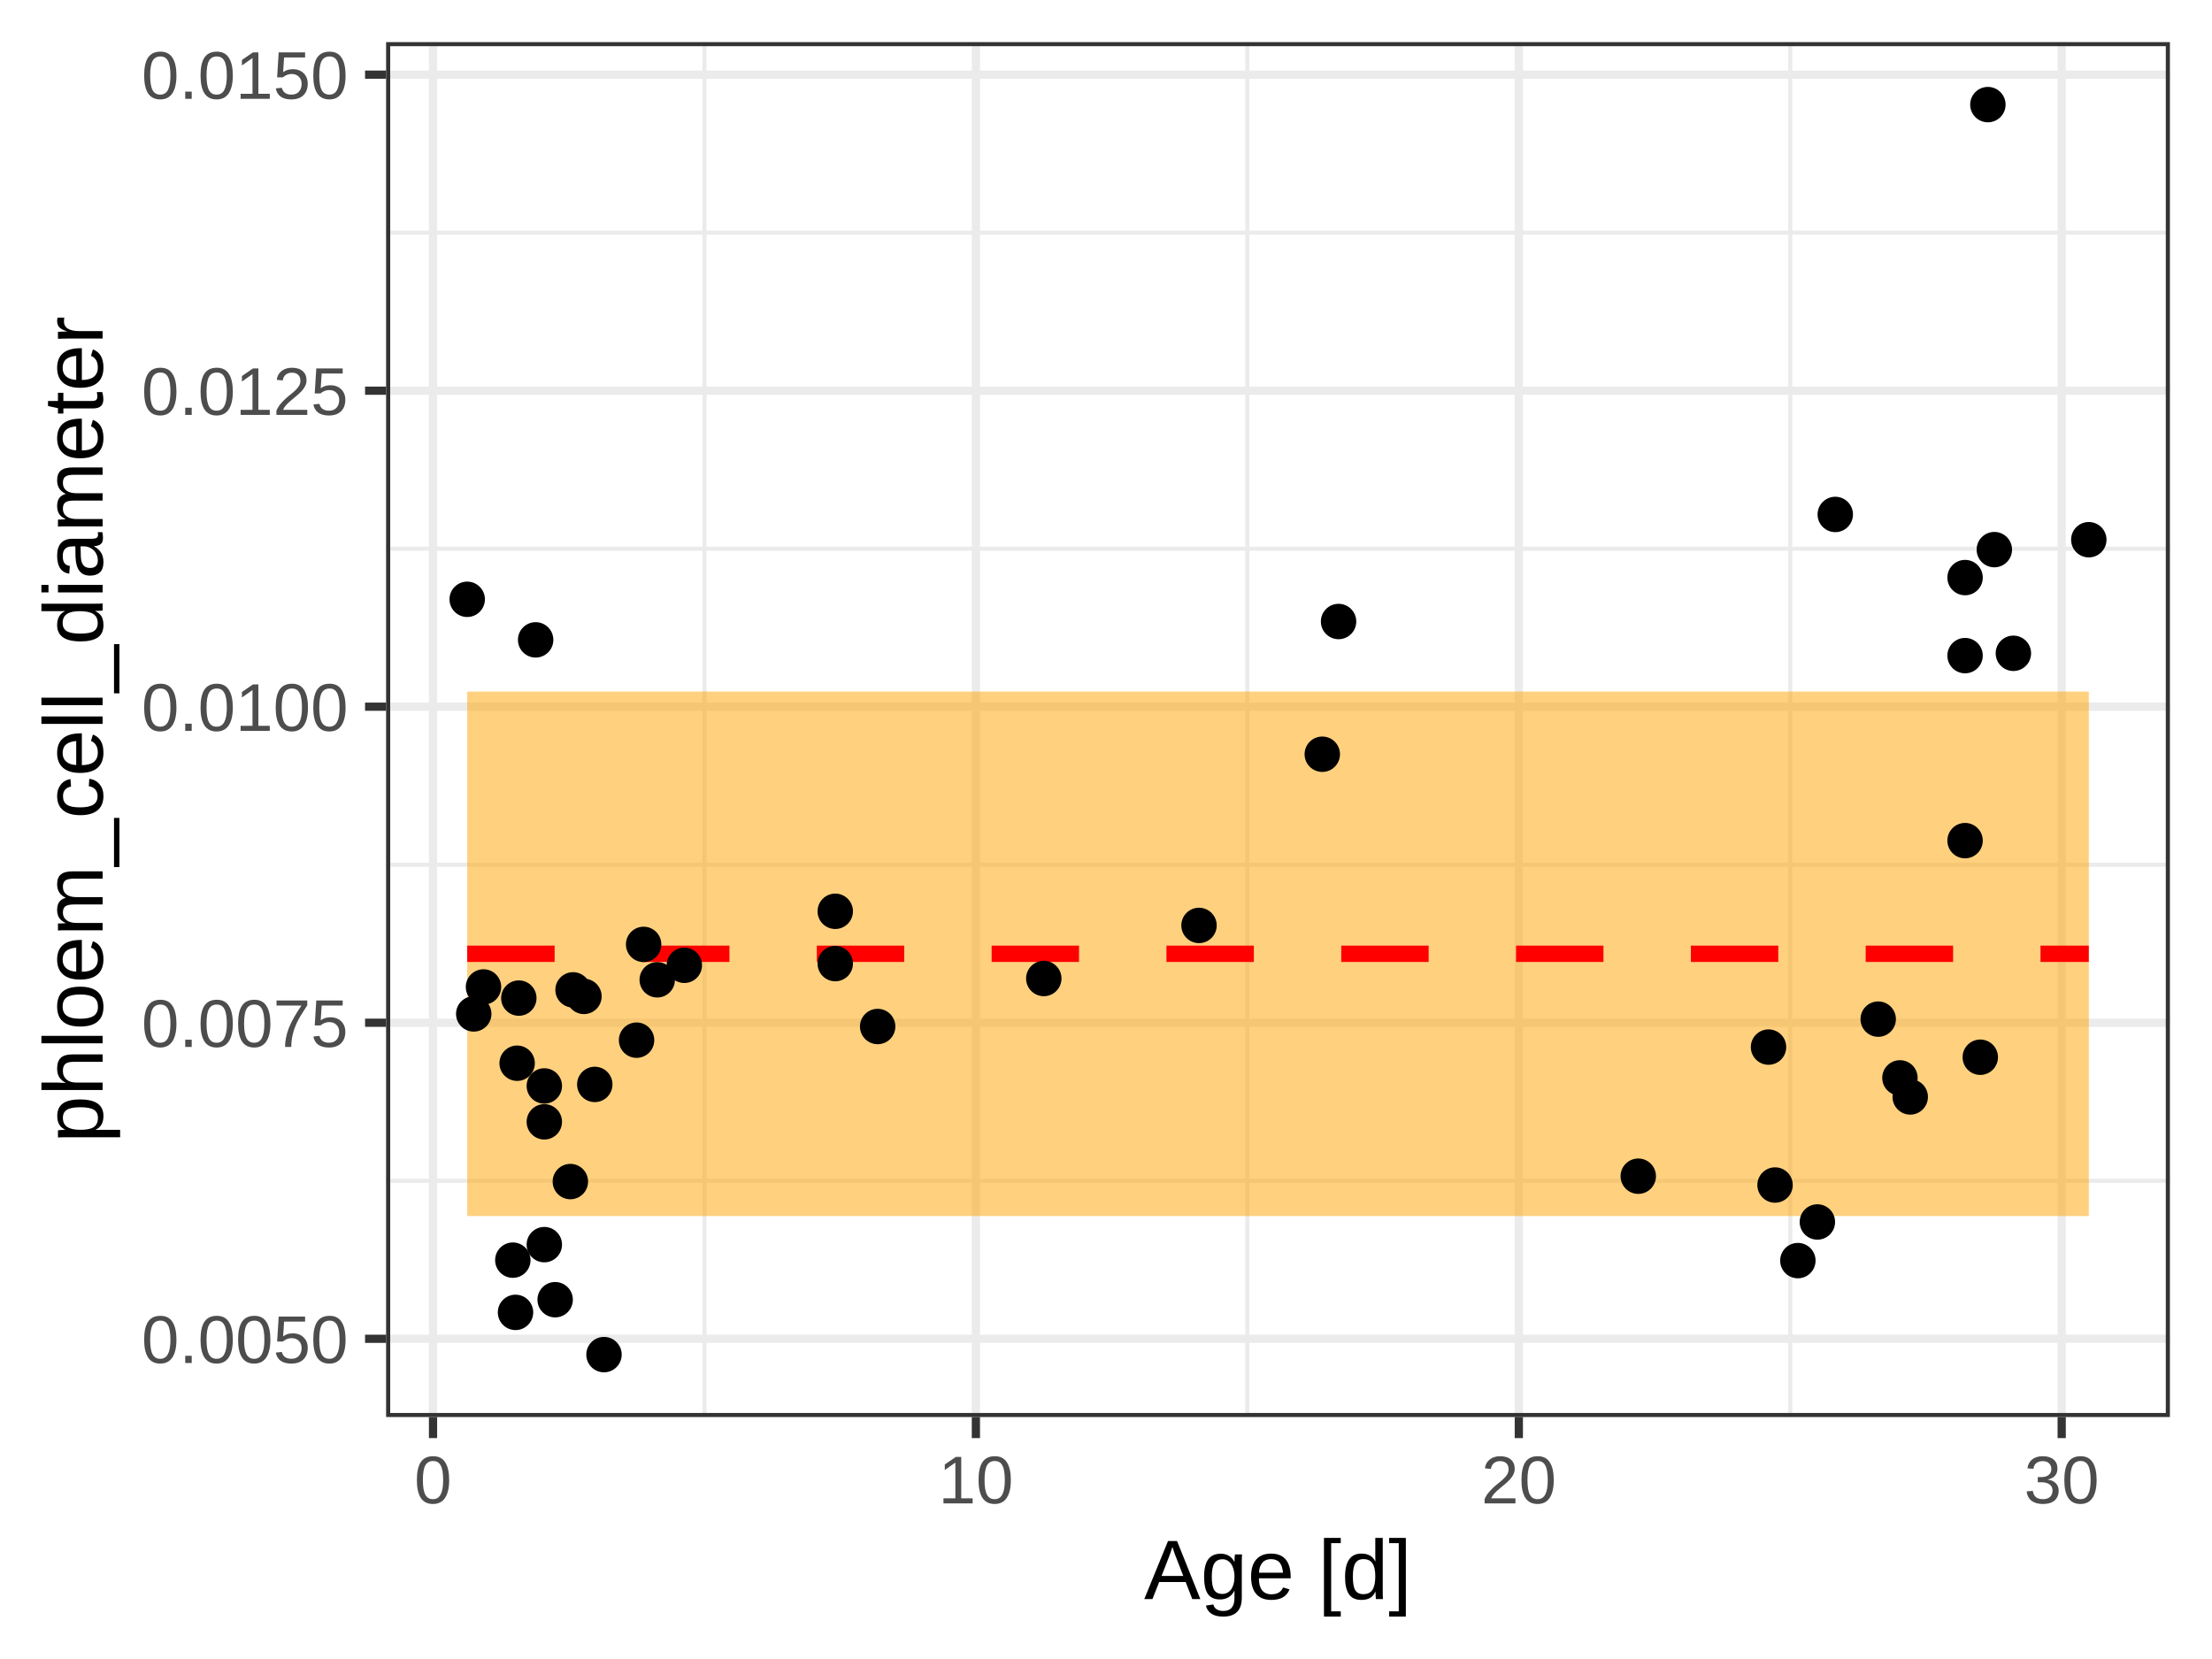
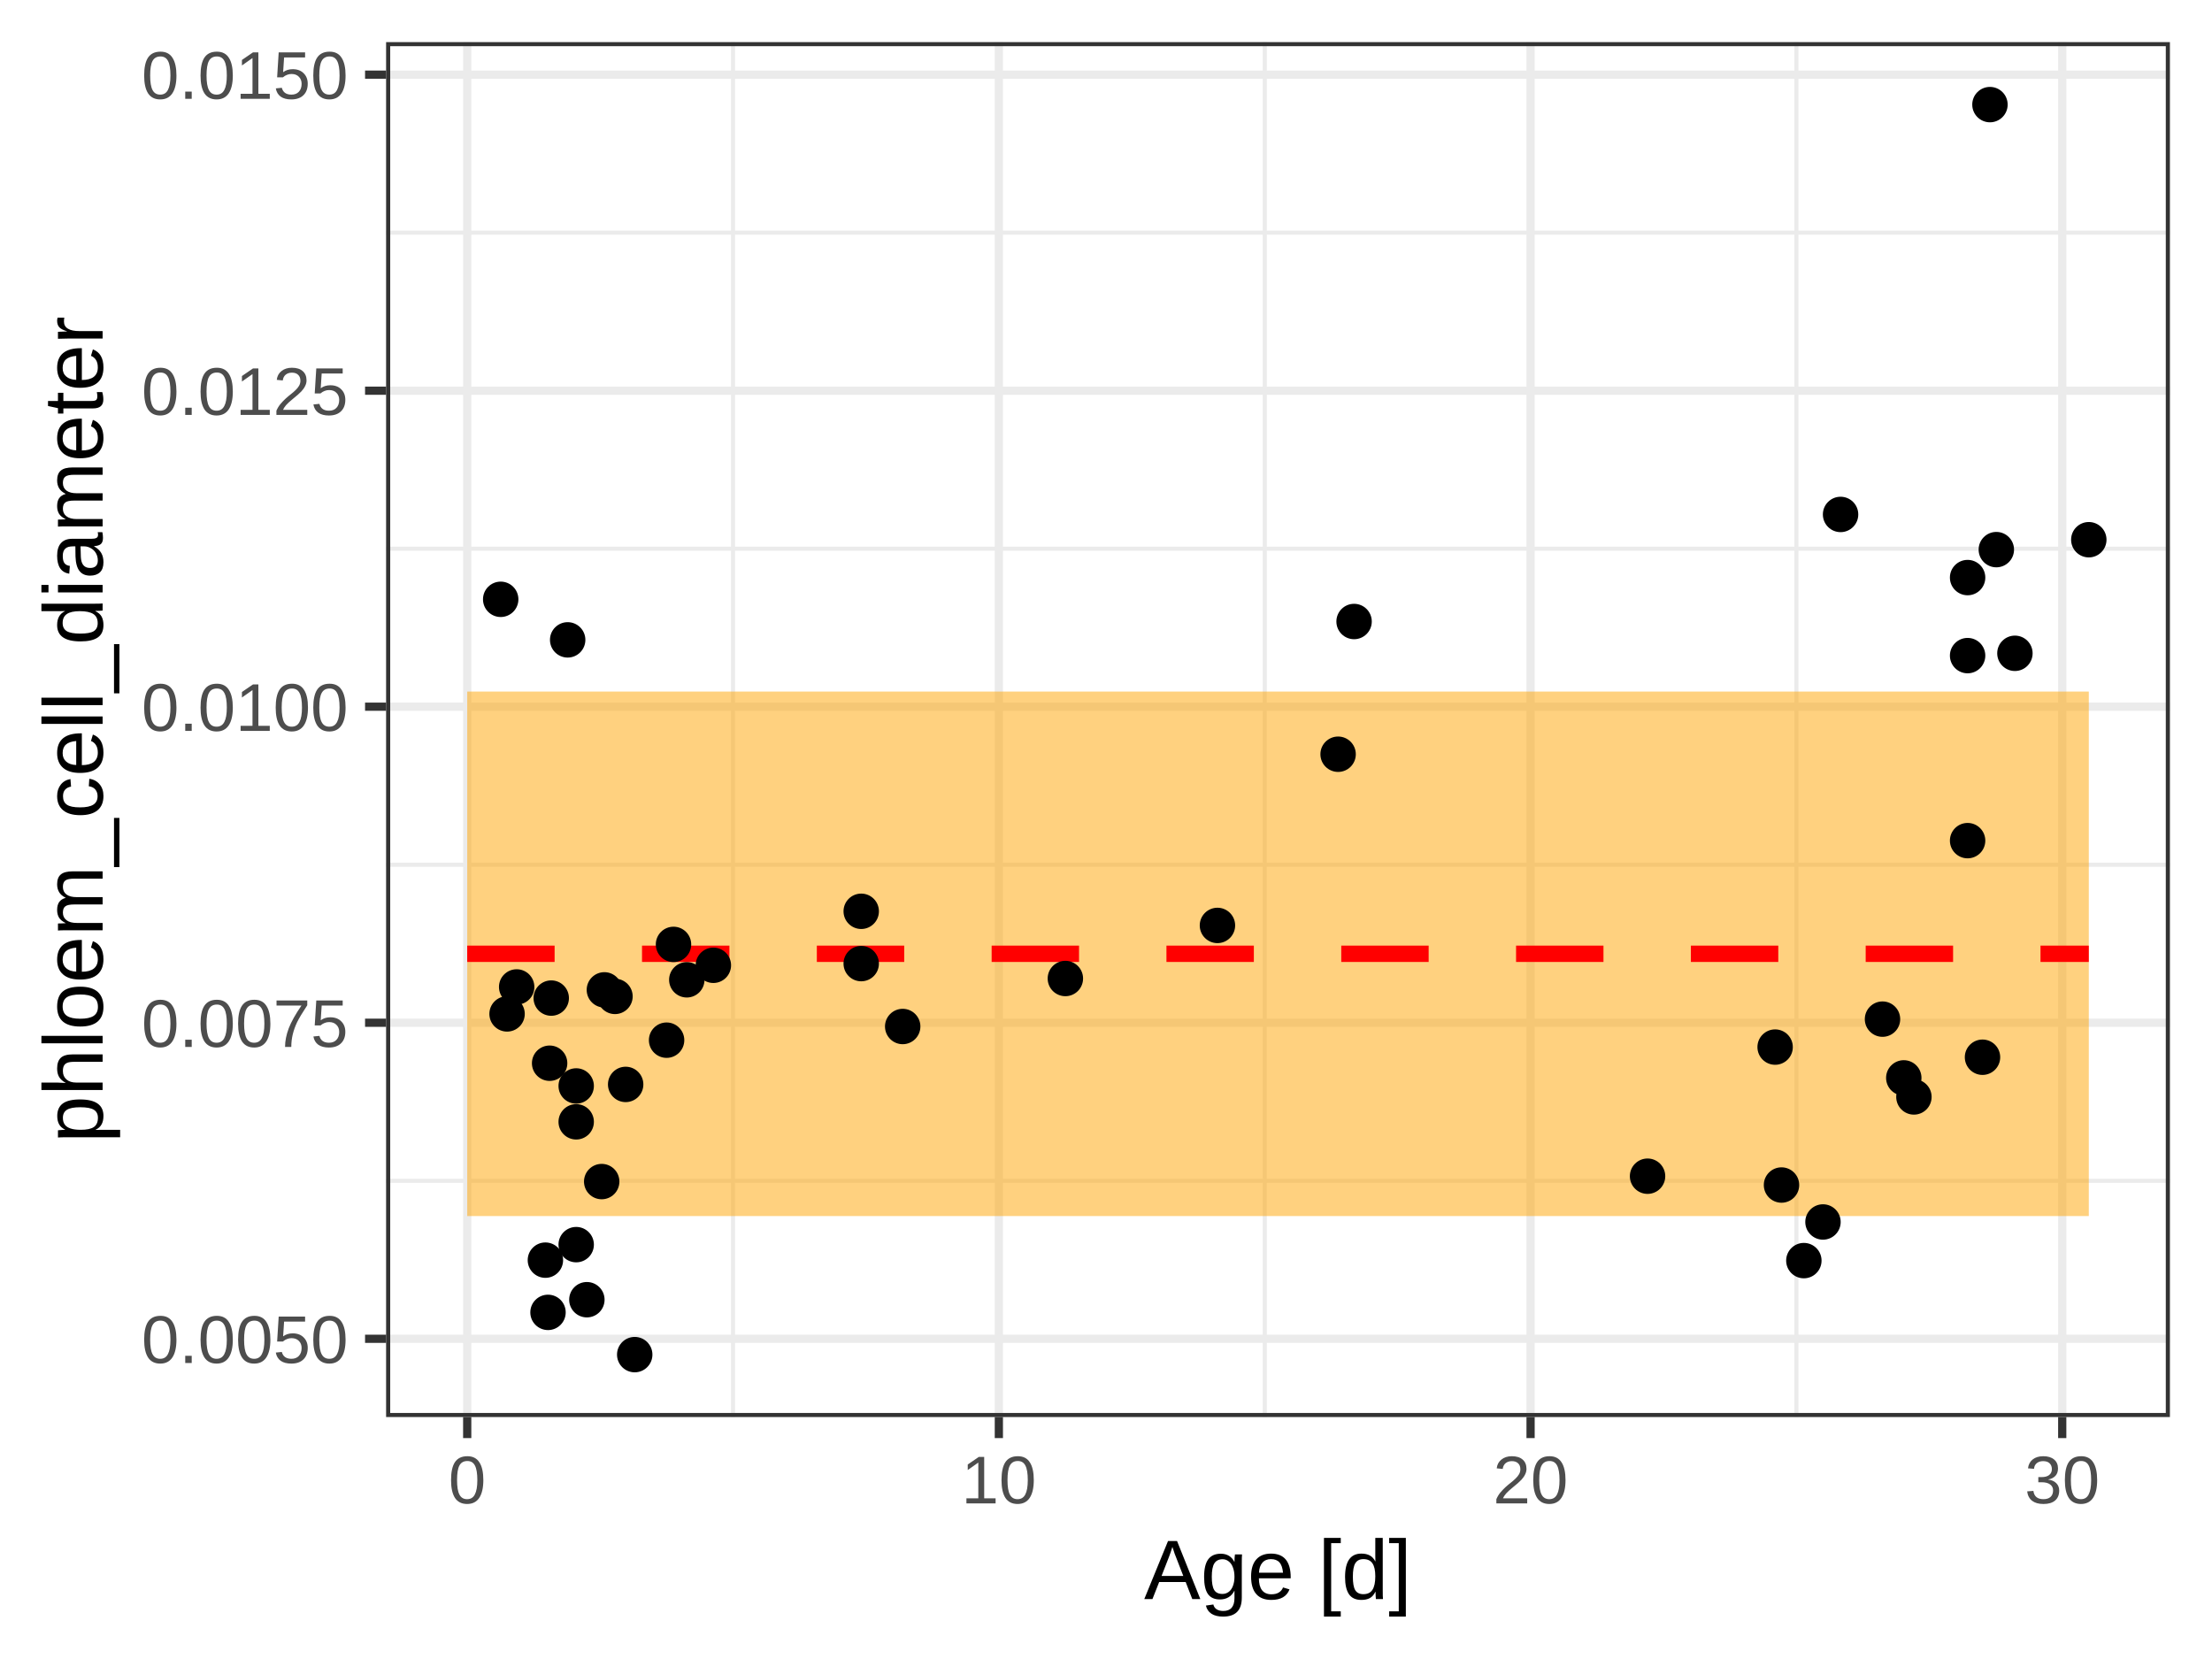
<svg xmlns="http://www.w3.org/2000/svg" class="svglite" width="288.00pt" height="216.00pt" viewBox="0 0 288.00 216.00">
  <defs>
    <style type="text/css">
    .svglite line, .svglite polyline, .svglite polygon, .svglite path, .svglite rect, .svglite circle {
      fill: none;
      stroke: #000000;
      stroke-linecap: round;
      stroke-linejoin: round;
      stroke-miterlimit: 10.00;
    }
    .svglite text {
      white-space: pre;
    }
  </style>
  </defs>
  <rect width="100%" height="100%" style="stroke: none; fill: #FFFFFF;" />
  <defs>
    <clipPath id="cpMC4wMHwyODguMDB8MC4wMHwyMTYuMDA=">
      <rect x="0.00" y="0.00" width="288.00" height="216.00" />
    </clipPath>
  </defs>
  <g clip-path="url(#cpMC4wMHwyODguMDB8MC4wMHwyMTYuMDA=)">
    <rect x="0" y="0.00" width="288.00" height="216.00" style="stroke-width: 1.07; stroke: #FFFFFF; fill: #FFFFFF;" />
  </g>
  <defs>
    <clipPath id="cpNTAuMjd8MjgyLjUyfDUuNDh8MTg0LjUw">
      <rect x="50.27" y="5.48" width="232.25" height="179.02" />
    </clipPath>
  </defs>
  <g clip-path="url(#cpNTAuMjd8MjgyLjUyfDUuNDh8MTg0LjUw)">
    <rect x="50.27" y="5.48" width="232.25" height="179.02" style="stroke-width: 1.07; stroke: none; fill: #FFFFFF;" />
    <polyline points="50.27,153.74 282.52,153.74 " style="stroke-width: 0.53; stroke: #EBEBEB; stroke-linecap: butt;" />
    <polyline points="50.27,112.59 282.52,112.59 " style="stroke-width: 0.53; stroke: #EBEBEB; stroke-linecap: butt;" />
    <polyline points="50.27,71.44 282.52,71.44 " style="stroke-width: 0.53; stroke: #EBEBEB; stroke-linecap: butt;" />
    <polyline points="50.27,30.29 282.52,30.29 " style="stroke-width: 0.53; stroke: #EBEBEB; stroke-linecap: butt;" />
-     <polyline points="91.72,184.50 91.72,5.48 " style="stroke-width: 0.53; stroke: #EBEBEB; stroke-linecap: butt;" />
-     <polyline points="162.40,184.50 162.40,5.48 " style="stroke-width: 0.53; stroke: #EBEBEB; stroke-linecap: butt;" />
-     <polyline points="233.09,184.50 233.09,5.48 " style="stroke-width: 0.53; stroke: #EBEBEB; stroke-linecap: butt;" />
+     <polyline points="95.44,184.50 95.44,5.48 " style="stroke-width: 0.53; stroke: #EBEBEB; stroke-linecap: butt;" />
+     <polyline points="164.67,184.50 164.67,5.48 " style="stroke-width: 0.53; stroke: #EBEBEB; stroke-linecap: butt;" />
+     <polyline points="233.89,184.50 233.89,5.48 " style="stroke-width: 0.53; stroke: #EBEBEB; stroke-linecap: butt;" />
    <polyline points="50.27,174.31 282.52,174.31 " style="stroke-width: 1.07; stroke: #EBEBEB; stroke-linecap: butt;" />
    <polyline points="50.27,133.16 282.52,133.16 " style="stroke-width: 1.07; stroke: #EBEBEB; stroke-linecap: butt;" />
    <polyline points="50.27,92.01 282.52,92.01 " style="stroke-width: 1.07; stroke: #EBEBEB; stroke-linecap: butt;" />
    <polyline points="50.27,50.87 282.52,50.87 " style="stroke-width: 1.07; stroke: #EBEBEB; stroke-linecap: butt;" />
    <polyline points="50.27,9.72 282.52,9.72 " style="stroke-width: 1.07; stroke: #EBEBEB; stroke-linecap: butt;" />
-     <polyline points="56.38,184.50 56.38,5.48 " style="stroke-width: 1.07; stroke: #EBEBEB; stroke-linecap: butt;" />
-     <polyline points="127.06,184.50 127.06,5.48 " style="stroke-width: 1.07; stroke: #EBEBEB; stroke-linecap: butt;" />
-     <polyline points="197.75,184.50 197.75,5.48 " style="stroke-width: 1.07; stroke: #EBEBEB; stroke-linecap: butt;" />
-     <polyline points="268.43,184.50 268.43,5.48 " style="stroke-width: 1.07; stroke: #EBEBEB; stroke-linecap: butt;" />
-     <polygon points="60.83,90.04 61.68,90.04 62.95,90.04 66.77,90.04 67.12,90.04 67.33,90.04 67.55,90.04 69.74,90.04 70.87,90.04 70.87,90.04 70.87,90.04 72.28,90.04 74.26,90.04 74.61,90.04 76.03,90.04 77.44,90.04 78.64,90.04 82.88,90.04 83.80,90.04 85.57,90.04 89.10,90.04 108.75,90.04 108.75,90.04 114.27,90.04 135.90,90.04 156.11,90.04 172.16,90.04 174.28,90.04 213.30,90.04 230.26,90.04 231.11,90.04 234.08,90.04 236.62,90.04 238.95,90.04 244.54,90.04 247.37,90.04 248.71,90.04 255.85,90.04 255.85,90.04 255.85,90.04 257.83,90.04 258.82,90.04 259.66,90.04 262.14,90.04 271.96,90.04 271.96,158.33 262.14,158.33 259.66,158.33 258.82,158.33 257.83,158.33 255.85,158.33 255.85,158.33 255.85,158.33 248.71,158.33 247.37,158.33 244.54,158.33 238.95,158.33 236.62,158.33 234.08,158.33 231.11,158.33 230.26,158.33 213.30,158.33 174.28,158.33 172.16,158.33 156.11,158.33 135.90,158.33 114.27,158.33 108.75,158.33 108.75,158.33 89.10,158.33 85.57,158.33 83.80,158.33 82.88,158.33 78.64,158.33 77.44,158.33 76.03,158.33 74.61,158.33 74.26,158.33 72.28,158.33 70.87,158.33 70.87,158.33 70.87,158.33 69.74,158.33 67.55,158.33 67.33,158.33 67.12,158.33 66.77,158.33 62.95,158.33 61.68,158.33 60.83,158.33 " style="stroke-width: 0.00; stroke: none; stroke-linecap: butt; fill: #FFA500; fill-opacity: 0.50;" />
-     <polyline points="60.83,90.04 61.68,90.04 62.95,90.04 66.77,90.04 67.12,90.04 67.33,90.04 67.55,90.04 69.74,90.04 70.87,90.04 70.87,90.04 70.87,90.04 72.28,90.04 74.26,90.04 74.61,90.04 76.03,90.04 77.44,90.04 78.64,90.04 82.88,90.04 83.80,90.04 85.57,90.04 89.10,90.04 108.75,90.04 108.75,90.04 114.27,90.04 135.90,90.04 156.11,90.04 172.16,90.04 174.28,90.04 213.30,90.04 230.26,90.04 231.11,90.04 234.08,90.04 236.62,90.04 238.95,90.04 244.54,90.04 247.37,90.04 248.71,90.04 255.85,90.04 255.85,90.04 255.85,90.04 257.83,90.04 258.82,90.04 259.66,90.04 262.14,90.04 271.96,90.04 " style="stroke-width: 1.07; stroke: none; stroke-linecap: butt;" />
-     <polyline points="271.96,158.33 262.14,158.33 259.66,158.33 258.82,158.33 257.83,158.33 255.85,158.33 255.85,158.33 255.85,158.33 248.71,158.33 247.37,158.33 244.54,158.33 238.95,158.33 236.62,158.33 234.08,158.33 231.11,158.33 230.26,158.33 213.30,158.33 174.28,158.33 172.16,158.33 156.11,158.33 135.90,158.33 114.27,158.33 108.75,158.33 108.75,158.33 89.10,158.33 85.57,158.33 83.80,158.33 82.88,158.33 78.64,158.33 77.44,158.33 76.03,158.33 74.61,158.33 74.26,158.33 72.28,158.33 70.87,158.33 70.87,158.33 70.87,158.33 69.74,158.33 67.55,158.33 67.33,158.33 67.12,158.33 66.77,158.33 62.95,158.33 61.68,158.33 60.83,158.33 " style="stroke-width: 1.07; stroke: none; stroke-linecap: butt;" />
-     <polyline points="60.83,124.18 61.68,124.18 62.95,124.18 66.77,124.18 67.12,124.18 67.33,124.18 67.55,124.18 69.74,124.18 70.87,124.18 70.87,124.18 70.87,124.18 72.28,124.18 74.26,124.18 74.61,124.18 76.03,124.18 77.44,124.18 78.64,124.18 82.88,124.18 83.80,124.18 85.57,124.18 89.10,124.18 108.75,124.18 108.75,124.18 114.27,124.18 135.90,124.18 156.11,124.18 172.16,124.18 174.28,124.18 213.30,124.18 230.26,124.18 231.11,124.18 234.08,124.18 236.62,124.18 238.95,124.18 244.54,124.18 247.37,124.18 248.71,124.18 255.85,124.18 255.85,124.18 255.85,124.18 257.83,124.18 258.82,124.18 259.66,124.18 262.14,124.18 271.96,124.18 " style="stroke-width: 2.13; stroke: #FF0000; stroke-dasharray: 11.38,11.38; stroke-linecap: butt;" />
-     <circle cx="70.87" cy="162.05" r="1.95" style="stroke-width: 0.71; fill: #000000;" />
-     <circle cx="70.87" cy="141.39" r="1.95" style="stroke-width: 0.71; fill: #000000;" />
-     <circle cx="70.87" cy="146.06" r="1.95" style="stroke-width: 0.71; fill: #000000;" />
-     <circle cx="60.83" cy="78.03" r="1.95" style="stroke-width: 0.71; fill: #000000;" />
-     <circle cx="69.74" cy="83.31" r="1.95" style="stroke-width: 0.71; fill: #000000;" />
-     <circle cx="78.64" cy="176.37" r="1.95" style="stroke-width: 0.71; fill: #000000;" />
-     <circle cx="114.27" cy="133.65" r="1.95" style="stroke-width: 0.71; fill: #000000;" />
-     <circle cx="172.16" cy="98.20" r="1.95" style="stroke-width: 0.71; fill: #000000;" />
-     <circle cx="77.44" cy="141.19" r="1.95" style="stroke-width: 0.71; fill: #000000;" />
-     <circle cx="156.11" cy="120.49" r="1.95" style="stroke-width: 0.71; fill: #000000;" />
-     <circle cx="238.95" cy="66.98" r="1.95" style="stroke-width: 0.71; fill: #000000;" />
-     <circle cx="255.85" cy="109.45" r="1.95" style="stroke-width: 0.71; fill: #000000;" />
-     <circle cx="255.85" cy="85.36" r="1.95" style="stroke-width: 0.71; fill: #000000;" />
-     <circle cx="255.85" cy="75.20" r="1.95" style="stroke-width: 0.71; fill: #000000;" />
-     <circle cx="67.55" cy="129.95" r="1.95" style="stroke-width: 0.71; fill: #000000;" />
-     <circle cx="62.95" cy="128.50" r="1.95" style="stroke-width: 0.71; fill: #000000;" />
-     <circle cx="76.03" cy="129.73" r="1.95" style="stroke-width: 0.71; fill: #000000;" />
-     <circle cx="89.10" cy="125.68" r="1.95" style="stroke-width: 0.71; fill: #000000;" />
-     <circle cx="108.75" cy="118.65" r="1.95" style="stroke-width: 0.71; fill: #000000;" />
-     <circle cx="108.75" cy="125.46" r="1.95" style="stroke-width: 0.71; fill: #000000;" />
-     <circle cx="174.28" cy="80.92" r="1.95" style="stroke-width: 0.71; fill: #000000;" />
-     <circle cx="61.68" cy="132.01" r="1.95" style="stroke-width: 0.71; fill: #000000;" />
-     <circle cx="72.28" cy="169.22" r="1.95" style="stroke-width: 0.71; fill: #000000;" />
-     <circle cx="82.88" cy="135.43" r="1.95" style="stroke-width: 0.71; fill: #000000;" />
-     <circle cx="135.90" cy="127.40" r="1.95" style="stroke-width: 0.71; fill: #000000;" />
-     <circle cx="236.62" cy="159.10" r="1.95" style="stroke-width: 0.71; fill: #000000;" />
-     <circle cx="257.83" cy="137.65" r="1.95" style="stroke-width: 0.71; fill: #000000;" />
+     <polyline points="60.83,184.50 60.83,5.48 " style="stroke-width: 1.07; stroke: #EBEBEB; stroke-linecap: butt;" />
+     <polyline points="130.05,184.50 130.05,5.48 " style="stroke-width: 1.07; stroke: #EBEBEB; stroke-linecap: butt;" />
+     <polyline points="199.28,184.50 199.28,5.48 " style="stroke-width: 1.07; stroke: #EBEBEB; stroke-linecap: butt;" />
+     <polyline points="268.50,184.50 268.50,5.48 " style="stroke-width: 1.07; stroke: #EBEBEB; stroke-linecap: butt;" />
+     <polygon points="60.83,90.04 65.19,90.04 66.02,90.04 67.27,90.04 67.75,90.04 71.01,90.04 71.35,90.04 71.56,90.04 71.77,90.04 73.91,90.04 74.68,90.04 75.02,90.04 75.02,90.04 75.02,90.04 76.41,90.04 78.34,90.04 78.69,90.04 80.07,90.04 81.46,90.04 81.60,90.04 82.64,90.04 86.79,90.04 87.69,90.04 88.52,90.04 89.42,90.04 92.88,90.04 95.44,90.04 102.36,90.04 109.29,90.04 112.13,90.04 112.13,90.04 116.21,90.04 117.53,90.04 123.13,90.04 130.05,90.04 136.98,90.04 138.71,90.04 143.90,90.04 150.82,90.04 157.74,90.04 158.51,90.04 164.67,90.04 171.59,90.04 174.22,90.04 176.30,90.04 178.51,90.04 185.43,90.04 192.36,90.04 199.28,90.04 206.20,90.04 213.12,90.04 214.51,90.04 220.05,90.04 226.97,90.04 231.12,90.04 231.95,90.04 233.89,90.04 234.86,90.04 237.35,90.04 239.64,90.04 240.81,90.04 245.10,90.04 247.74,90.04 247.87,90.04 249.19,90.04 254.66,90.04 256.18,90.04 256.18,90.04 256.18,90.04 258.12,90.04 259.09,90.04 259.92,90.04 261.58,90.04 262.34,90.04 268.50,90.04 271.96,90.04 271.96,158.33 268.50,158.33 262.34,158.33 261.58,158.33 259.92,158.33 259.09,158.33 258.12,158.33 256.18,158.33 256.18,158.33 256.18,158.33 254.66,158.33 249.19,158.33 247.87,158.33 247.74,158.33 245.10,158.33 240.81,158.33 239.64,158.33 237.35,158.33 234.86,158.33 233.89,158.33 231.95,158.33 231.12,158.33 226.97,158.33 220.05,158.33 214.51,158.33 213.12,158.33 206.20,158.33 199.28,158.33 192.36,158.33 185.43,158.33 178.51,158.33 176.30,158.33 174.22,158.33 171.59,158.33 164.67,158.33 158.51,158.33 157.74,158.33 150.82,158.33 143.90,158.33 138.71,158.33 136.98,158.33 130.05,158.33 123.13,158.33 117.53,158.33 116.21,158.33 112.13,158.33 112.13,158.33 109.29,158.33 102.36,158.33 95.44,158.33 92.88,158.33 89.42,158.33 88.52,158.33 87.69,158.33 86.79,158.33 82.64,158.33 81.60,158.33 81.46,158.33 80.07,158.33 78.69,158.33 78.34,158.33 76.41,158.33 75.02,158.33 75.02,158.33 75.02,158.33 74.68,158.33 73.91,158.33 71.77,158.33 71.56,158.33 71.35,158.33 71.01,158.33 67.75,158.33 67.27,158.33 66.02,158.33 65.19,158.33 60.83,158.33 " style="stroke-width: 0.00; stroke: none; stroke-linecap: butt; fill: #FFA500; fill-opacity: 0.50;" />
+     <polyline points="60.83,90.04 65.19,90.04 66.02,90.04 67.27,90.04 67.75,90.04 71.01,90.04 71.35,90.04 71.56,90.04 71.77,90.04 73.91,90.04 74.68,90.04 75.02,90.04 75.02,90.04 75.02,90.04 76.41,90.04 78.34,90.04 78.69,90.04 80.07,90.04 81.46,90.04 81.60,90.04 82.64,90.04 86.79,90.04 87.69,90.04 88.52,90.04 89.42,90.04 92.88,90.04 95.44,90.04 102.36,90.04 109.29,90.04 112.13,90.04 112.13,90.04 116.21,90.04 117.53,90.04 123.13,90.04 130.05,90.04 136.98,90.04 138.71,90.04 143.90,90.04 150.82,90.04 157.74,90.04 158.51,90.04 164.67,90.04 171.59,90.04 174.22,90.04 176.30,90.04 178.51,90.04 185.43,90.04 192.36,90.04 199.28,90.04 206.20,90.04 213.12,90.04 214.51,90.04 220.05,90.04 226.97,90.04 231.12,90.04 231.95,90.04 233.89,90.04 234.86,90.04 237.35,90.04 239.64,90.04 240.81,90.04 245.10,90.04 247.74,90.04 247.87,90.04 249.19,90.04 254.66,90.04 256.18,90.04 256.18,90.04 256.18,90.04 258.12,90.04 259.09,90.04 259.92,90.04 261.58,90.04 262.34,90.04 268.50,90.04 271.96,90.04 " style="stroke-width: 1.07; stroke: none; stroke-linecap: butt;" />
+     <polyline points="271.96,158.33 268.50,158.33 262.34,158.33 261.58,158.33 259.92,158.33 259.09,158.33 258.12,158.33 256.18,158.33 256.18,158.33 256.18,158.33 254.66,158.33 249.19,158.33 247.87,158.33 247.74,158.33 245.10,158.33 240.81,158.33 239.64,158.33 237.35,158.33 234.86,158.33 233.89,158.33 231.95,158.33 231.12,158.33 226.97,158.33 220.05,158.33 214.51,158.33 213.12,158.33 206.20,158.33 199.28,158.33 192.36,158.33 185.43,158.33 178.51,158.33 176.30,158.33 174.22,158.33 171.59,158.33 164.67,158.33 158.51,158.33 157.74,158.33 150.82,158.33 143.90,158.33 138.71,158.33 136.98,158.33 130.05,158.33 123.13,158.33 117.53,158.33 116.21,158.33 112.13,158.33 112.13,158.33 109.29,158.33 102.36,158.33 95.44,158.33 92.88,158.33 89.42,158.33 88.52,158.33 87.69,158.33 86.79,158.33 82.64,158.33 81.60,158.33 81.46,158.33 80.07,158.33 78.69,158.33 78.34,158.33 76.41,158.33 75.02,158.33 75.02,158.33 75.02,158.33 74.68,158.33 73.91,158.33 71.77,158.33 71.56,158.33 71.35,158.33 71.01,158.33 67.75,158.33 67.27,158.33 66.02,158.33 65.19,158.33 60.83,158.33 " style="stroke-width: 1.07; stroke: none; stroke-linecap: butt;" />
+     <polyline points="60.83,124.18 65.19,124.18 66.02,124.18 67.27,124.18 67.75,124.18 71.01,124.18 71.35,124.18 71.56,124.18 71.77,124.18 73.91,124.18 74.68,124.18 75.02,124.18 75.02,124.18 75.02,124.18 76.41,124.18 78.34,124.18 78.69,124.18 80.07,124.18 81.46,124.18 81.60,124.18 82.64,124.18 86.79,124.18 87.69,124.18 88.52,124.18 89.42,124.18 92.88,124.18 95.44,124.18 102.36,124.18 109.29,124.18 112.13,124.18 112.13,124.18 116.21,124.18 117.53,124.18 123.13,124.18 130.05,124.18 136.98,124.18 138.71,124.18 143.90,124.18 150.82,124.18 157.74,124.18 158.51,124.18 164.67,124.18 171.59,124.18 174.22,124.18 176.30,124.18 178.51,124.18 185.43,124.18 192.36,124.18 199.28,124.18 206.20,124.18 213.12,124.18 214.51,124.18 220.05,124.18 226.97,124.18 231.12,124.18 231.95,124.18 233.89,124.18 234.86,124.18 237.35,124.18 239.64,124.18 240.81,124.18 245.10,124.18 247.74,124.18 247.87,124.18 249.19,124.18 254.66,124.18 256.18,124.18 256.18,124.18 256.18,124.18 258.12,124.18 259.09,124.18 259.92,124.18 261.58,124.18 262.34,124.18 268.50,124.18 271.96,124.18 " style="stroke-width: 2.13; stroke: #FF0000; stroke-dasharray: 11.38,11.38; stroke-linecap: butt;" />
+     <circle cx="75.02" cy="162.05" r="1.95" style="stroke-width: 0.71; fill: #000000;" />
+     <circle cx="75.02" cy="141.39" r="1.95" style="stroke-width: 0.71; fill: #000000;" />
+     <circle cx="75.02" cy="146.06" r="1.95" style="stroke-width: 0.71; fill: #000000;" />
+     <circle cx="65.19" cy="78.03" r="1.95" style="stroke-width: 0.71; fill: #000000;" />
+     <circle cx="73.91" cy="83.31" r="1.95" style="stroke-width: 0.71; fill: #000000;" />
+     <circle cx="82.64" cy="176.37" r="1.95" style="stroke-width: 0.71; fill: #000000;" />
+     <circle cx="117.53" cy="133.65" r="1.95" style="stroke-width: 0.71; fill: #000000;" />
+     <circle cx="174.22" cy="98.20" r="1.95" style="stroke-width: 0.71; fill: #000000;" />
+     <circle cx="81.46" cy="141.19" r="1.95" style="stroke-width: 0.71; fill: #000000;" />
+     <circle cx="158.51" cy="120.49" r="1.95" style="stroke-width: 0.71; fill: #000000;" />
+     <circle cx="239.64" cy="66.98" r="1.95" style="stroke-width: 0.71; fill: #000000;" />
+     <circle cx="256.18" cy="109.45" r="1.95" style="stroke-width: 0.71; fill: #000000;" />
+     <circle cx="256.18" cy="85.36" r="1.95" style="stroke-width: 0.71; fill: #000000;" />
+     <circle cx="256.18" cy="75.20" r="1.95" style="stroke-width: 0.71; fill: #000000;" />
+     <circle cx="71.77" cy="129.95" r="1.95" style="stroke-width: 0.71; fill: #000000;" />
+     <circle cx="67.27" cy="128.50" r="1.95" style="stroke-width: 0.71; fill: #000000;" />
+     <circle cx="80.07" cy="129.73" r="1.95" style="stroke-width: 0.71; fill: #000000;" />
+     <circle cx="92.88" cy="125.68" r="1.95" style="stroke-width: 0.71; fill: #000000;" />
+     <circle cx="112.13" cy="118.65" r="1.95" style="stroke-width: 0.71; fill: #000000;" />
+     <circle cx="112.13" cy="125.46" r="1.95" style="stroke-width: 0.71; fill: #000000;" />
+     <circle cx="176.30" cy="80.92" r="1.95" style="stroke-width: 0.71; fill: #000000;" />
+     <circle cx="66.02" cy="132.01" r="1.95" style="stroke-width: 0.71; fill: #000000;" />
+     <circle cx="76.41" cy="169.22" r="1.95" style="stroke-width: 0.71; fill: #000000;" />
+     <circle cx="86.79" cy="135.43" r="1.95" style="stroke-width: 0.71; fill: #000000;" />
+     <circle cx="138.71" cy="127.40" r="1.95" style="stroke-width: 0.71; fill: #000000;" />
+     <circle cx="237.35" cy="159.10" r="1.95" style="stroke-width: 0.71; fill: #000000;" />
+     <circle cx="258.12" cy="137.65" r="1.95" style="stroke-width: 0.71; fill: #000000;" />
    <circle cx="271.96" cy="70.27" r="1.95" style="stroke-width: 0.71; fill: #000000;" />
-     <circle cx="67.12" cy="170.87" r="1.95" style="stroke-width: 0.71; fill: #000000;" />
-     <circle cx="74.26" cy="153.84" r="1.95" style="stroke-width: 0.71; fill: #000000;" />
-     <circle cx="83.80" cy="122.96" r="1.95" style="stroke-width: 0.71; fill: #000000;" />
-     <circle cx="230.26" cy="136.33" r="1.95" style="stroke-width: 0.71; fill: #000000;" />
-     <circle cx="244.54" cy="132.69" r="1.95" style="stroke-width: 0.71; fill: #000000;" />
-     <circle cx="258.82" cy="13.62" r="1.95" style="stroke-width: 0.71; fill: #000000;" />
-     <circle cx="66.77" cy="164.07" r="1.95" style="stroke-width: 0.71; fill: #000000;" />
-     <circle cx="213.30" cy="153.14" r="1.95" style="stroke-width: 0.71; fill: #000000;" />
-     <circle cx="231.11" cy="154.29" r="1.95" style="stroke-width: 0.71; fill: #000000;" />
-     <circle cx="247.37" cy="140.34" r="1.95" style="stroke-width: 0.71; fill: #000000;" />
-     <circle cx="262.14" cy="85.06" r="1.95" style="stroke-width: 0.71; fill: #000000;" />
-     <circle cx="67.33" cy="138.43" r="1.95" style="stroke-width: 0.71; fill: #000000;" />
-     <circle cx="74.61" cy="128.88" r="1.95" style="stroke-width: 0.71; fill: #000000;" />
-     <circle cx="85.57" cy="127.57" r="1.95" style="stroke-width: 0.71; fill: #000000;" />
-     <circle cx="234.08" cy="164.13" r="1.95" style="stroke-width: 0.71; fill: #000000;" />
-     <circle cx="248.71" cy="142.82" r="1.95" style="stroke-width: 0.71; fill: #000000;" />
-     <circle cx="259.66" cy="71.56" r="1.95" style="stroke-width: 0.71; fill: #000000;" />
+     <circle cx="71.35" cy="170.87" r="1.95" style="stroke-width: 0.71; fill: #000000;" />
+     <circle cx="78.34" cy="153.84" r="1.95" style="stroke-width: 0.71; fill: #000000;" />
+     <circle cx="87.69" cy="122.96" r="1.95" style="stroke-width: 0.71; fill: #000000;" />
+     <circle cx="231.12" cy="136.33" r="1.95" style="stroke-width: 0.71; fill: #000000;" />
+     <circle cx="245.10" cy="132.69" r="1.95" style="stroke-width: 0.71; fill: #000000;" />
+     <circle cx="259.09" cy="13.62" r="1.95" style="stroke-width: 0.71; fill: #000000;" />
+     <circle cx="71.01" cy="164.07" r="1.95" style="stroke-width: 0.71; fill: #000000;" />
+     <circle cx="214.51" cy="153.14" r="1.95" style="stroke-width: 0.71; fill: #000000;" />
+     <circle cx="231.95" cy="154.29" r="1.95" style="stroke-width: 0.71; fill: #000000;" />
+     <circle cx="247.87" cy="140.34" r="1.95" style="stroke-width: 0.71; fill: #000000;" />
+     <circle cx="262.34" cy="85.06" r="1.95" style="stroke-width: 0.71; fill: #000000;" />
+     <circle cx="71.56" cy="138.43" r="1.95" style="stroke-width: 0.71; fill: #000000;" />
+     <circle cx="78.69" cy="128.88" r="1.95" style="stroke-width: 0.71; fill: #000000;" />
+     <circle cx="89.42" cy="127.57" r="1.95" style="stroke-width: 0.71; fill: #000000;" />
+     <circle cx="234.86" cy="164.13" r="1.95" style="stroke-width: 0.71; fill: #000000;" />
+     <circle cx="249.19" cy="142.82" r="1.95" style="stroke-width: 0.71; fill: #000000;" />
+     <circle cx="259.92" cy="71.56" r="1.95" style="stroke-width: 0.71; fill: #000000;" />
    <rect x="50.27" y="5.48" width="232.25" height="179.02" style="stroke-width: 1.07; stroke: #333333;" />
  </g>
  <g clip-path="url(#cpMC4wMHwyODguMDB8MC4wMHwyMTYuMDA=)">
    <text x="45.34" y="177.46" text-anchor="end" style="font-size: 8.80px;fill: #4D4D4D; font-family: &quot;Arial&quot;;" textLength="26.93px" lengthAdjust="spacingAndGlyphs">0.0050</text>
    <text x="45.34" y="136.31" text-anchor="end" style="font-size: 8.80px;fill: #4D4D4D; font-family: &quot;Arial&quot;;" textLength="26.93px" lengthAdjust="spacingAndGlyphs">0.0075</text>
    <text x="45.34" y="95.16" text-anchor="end" style="font-size: 8.80px;fill: #4D4D4D; font-family: &quot;Arial&quot;;" textLength="26.93px" lengthAdjust="spacingAndGlyphs">0.0100</text>
    <text x="45.34" y="54.02" text-anchor="end" style="font-size: 8.80px;fill: #4D4D4D; font-family: &quot;Arial&quot;;" textLength="26.93px" lengthAdjust="spacingAndGlyphs">0.0125</text>
    <text x="45.34" y="12.87" text-anchor="end" style="font-size: 8.80px;fill: #4D4D4D; font-family: &quot;Arial&quot;;" textLength="26.93px" lengthAdjust="spacingAndGlyphs">0.0150</text>
    <polyline points="47.53,174.31 50.27,174.31 " style="stroke-width: 1.07; stroke: #333333; stroke-linecap: butt;" />
    <polyline points="47.53,133.16 50.27,133.16 " style="stroke-width: 1.07; stroke: #333333; stroke-linecap: butt;" />
    <polyline points="47.53,92.01 50.27,92.01 " style="stroke-width: 1.07; stroke: #333333; stroke-linecap: butt;" />
    <polyline points="47.53,50.87 50.27,50.87 " style="stroke-width: 1.07; stroke: #333333; stroke-linecap: butt;" />
    <polyline points="47.53,9.72 50.27,9.72 " style="stroke-width: 1.07; stroke: #333333; stroke-linecap: butt;" />
-     <polyline points="56.38,187.24 56.38,184.50 " style="stroke-width: 1.07; stroke: #333333; stroke-linecap: butt;" />
-     <polyline points="127.06,187.24 127.06,184.50 " style="stroke-width: 1.07; stroke: #333333; stroke-linecap: butt;" />
-     <polyline points="197.75,187.24 197.75,184.50 " style="stroke-width: 1.07; stroke: #333333; stroke-linecap: butt;" />
-     <polyline points="268.43,187.24 268.43,184.50 " style="stroke-width: 1.07; stroke: #333333; stroke-linecap: butt;" />
-     <text x="56.38" y="195.74" text-anchor="middle" style="font-size: 8.80px;fill: #4D4D4D; font-family: &quot;Arial&quot;;" textLength="4.90px" lengthAdjust="spacingAndGlyphs">0</text>
-     <text x="127.06" y="195.74" text-anchor="middle" style="font-size: 8.80px;fill: #4D4D4D; font-family: &quot;Arial&quot;;" textLength="9.79px" lengthAdjust="spacingAndGlyphs">10</text>
-     <text x="197.75" y="195.74" text-anchor="middle" style="font-size: 8.80px;fill: #4D4D4D; font-family: &quot;Arial&quot;;" textLength="9.79px" lengthAdjust="spacingAndGlyphs">20</text>
-     <text x="268.43" y="195.74" text-anchor="middle" style="font-size: 8.80px;fill: #4D4D4D; font-family: &quot;Arial&quot;;" textLength="9.79px" lengthAdjust="spacingAndGlyphs">30</text>
+     <polyline points="60.83,187.24 60.83,184.50 " style="stroke-width: 1.07; stroke: #333333; stroke-linecap: butt;" />
+     <polyline points="130.05,187.24 130.05,184.50 " style="stroke-width: 1.07; stroke: #333333; stroke-linecap: butt;" />
+     <polyline points="199.28,187.24 199.28,184.50 " style="stroke-width: 1.07; stroke: #333333; stroke-linecap: butt;" />
+     <polyline points="268.50,187.24 268.50,184.50 " style="stroke-width: 1.07; stroke: #333333; stroke-linecap: butt;" />
+     <text x="60.83" y="195.74" text-anchor="middle" style="font-size: 8.80px;fill: #4D4D4D; font-family: &quot;Arial&quot;;" textLength="4.90px" lengthAdjust="spacingAndGlyphs">0</text>
+     <text x="130.05" y="195.74" text-anchor="middle" style="font-size: 8.80px;fill: #4D4D4D; font-family: &quot;Arial&quot;;" textLength="9.79px" lengthAdjust="spacingAndGlyphs">10</text>
+     <text x="199.28" y="195.74" text-anchor="middle" style="font-size: 8.80px;fill: #4D4D4D; font-family: &quot;Arial&quot;;" textLength="9.79px" lengthAdjust="spacingAndGlyphs">20</text>
+     <text x="268.50" y="195.74" text-anchor="middle" style="font-size: 8.80px;fill: #4D4D4D; font-family: &quot;Arial&quot;;" textLength="9.79px" lengthAdjust="spacingAndGlyphs">30</text>
    <text x="166.40" y="208.20" text-anchor="middle" style="font-size: 11.00px; font-family: &quot;Arial&quot;;" textLength="34.88px" lengthAdjust="spacingAndGlyphs">Age [d]</text>
    <text transform="translate(13.36,94.99) rotate(-90)" text-anchor="middle" style="font-size: 11.00px; font-family: &quot;Arial&quot;;" textLength="107.64px" lengthAdjust="spacingAndGlyphs">phloem_cell_diameter</text>
  </g>
</svg>
